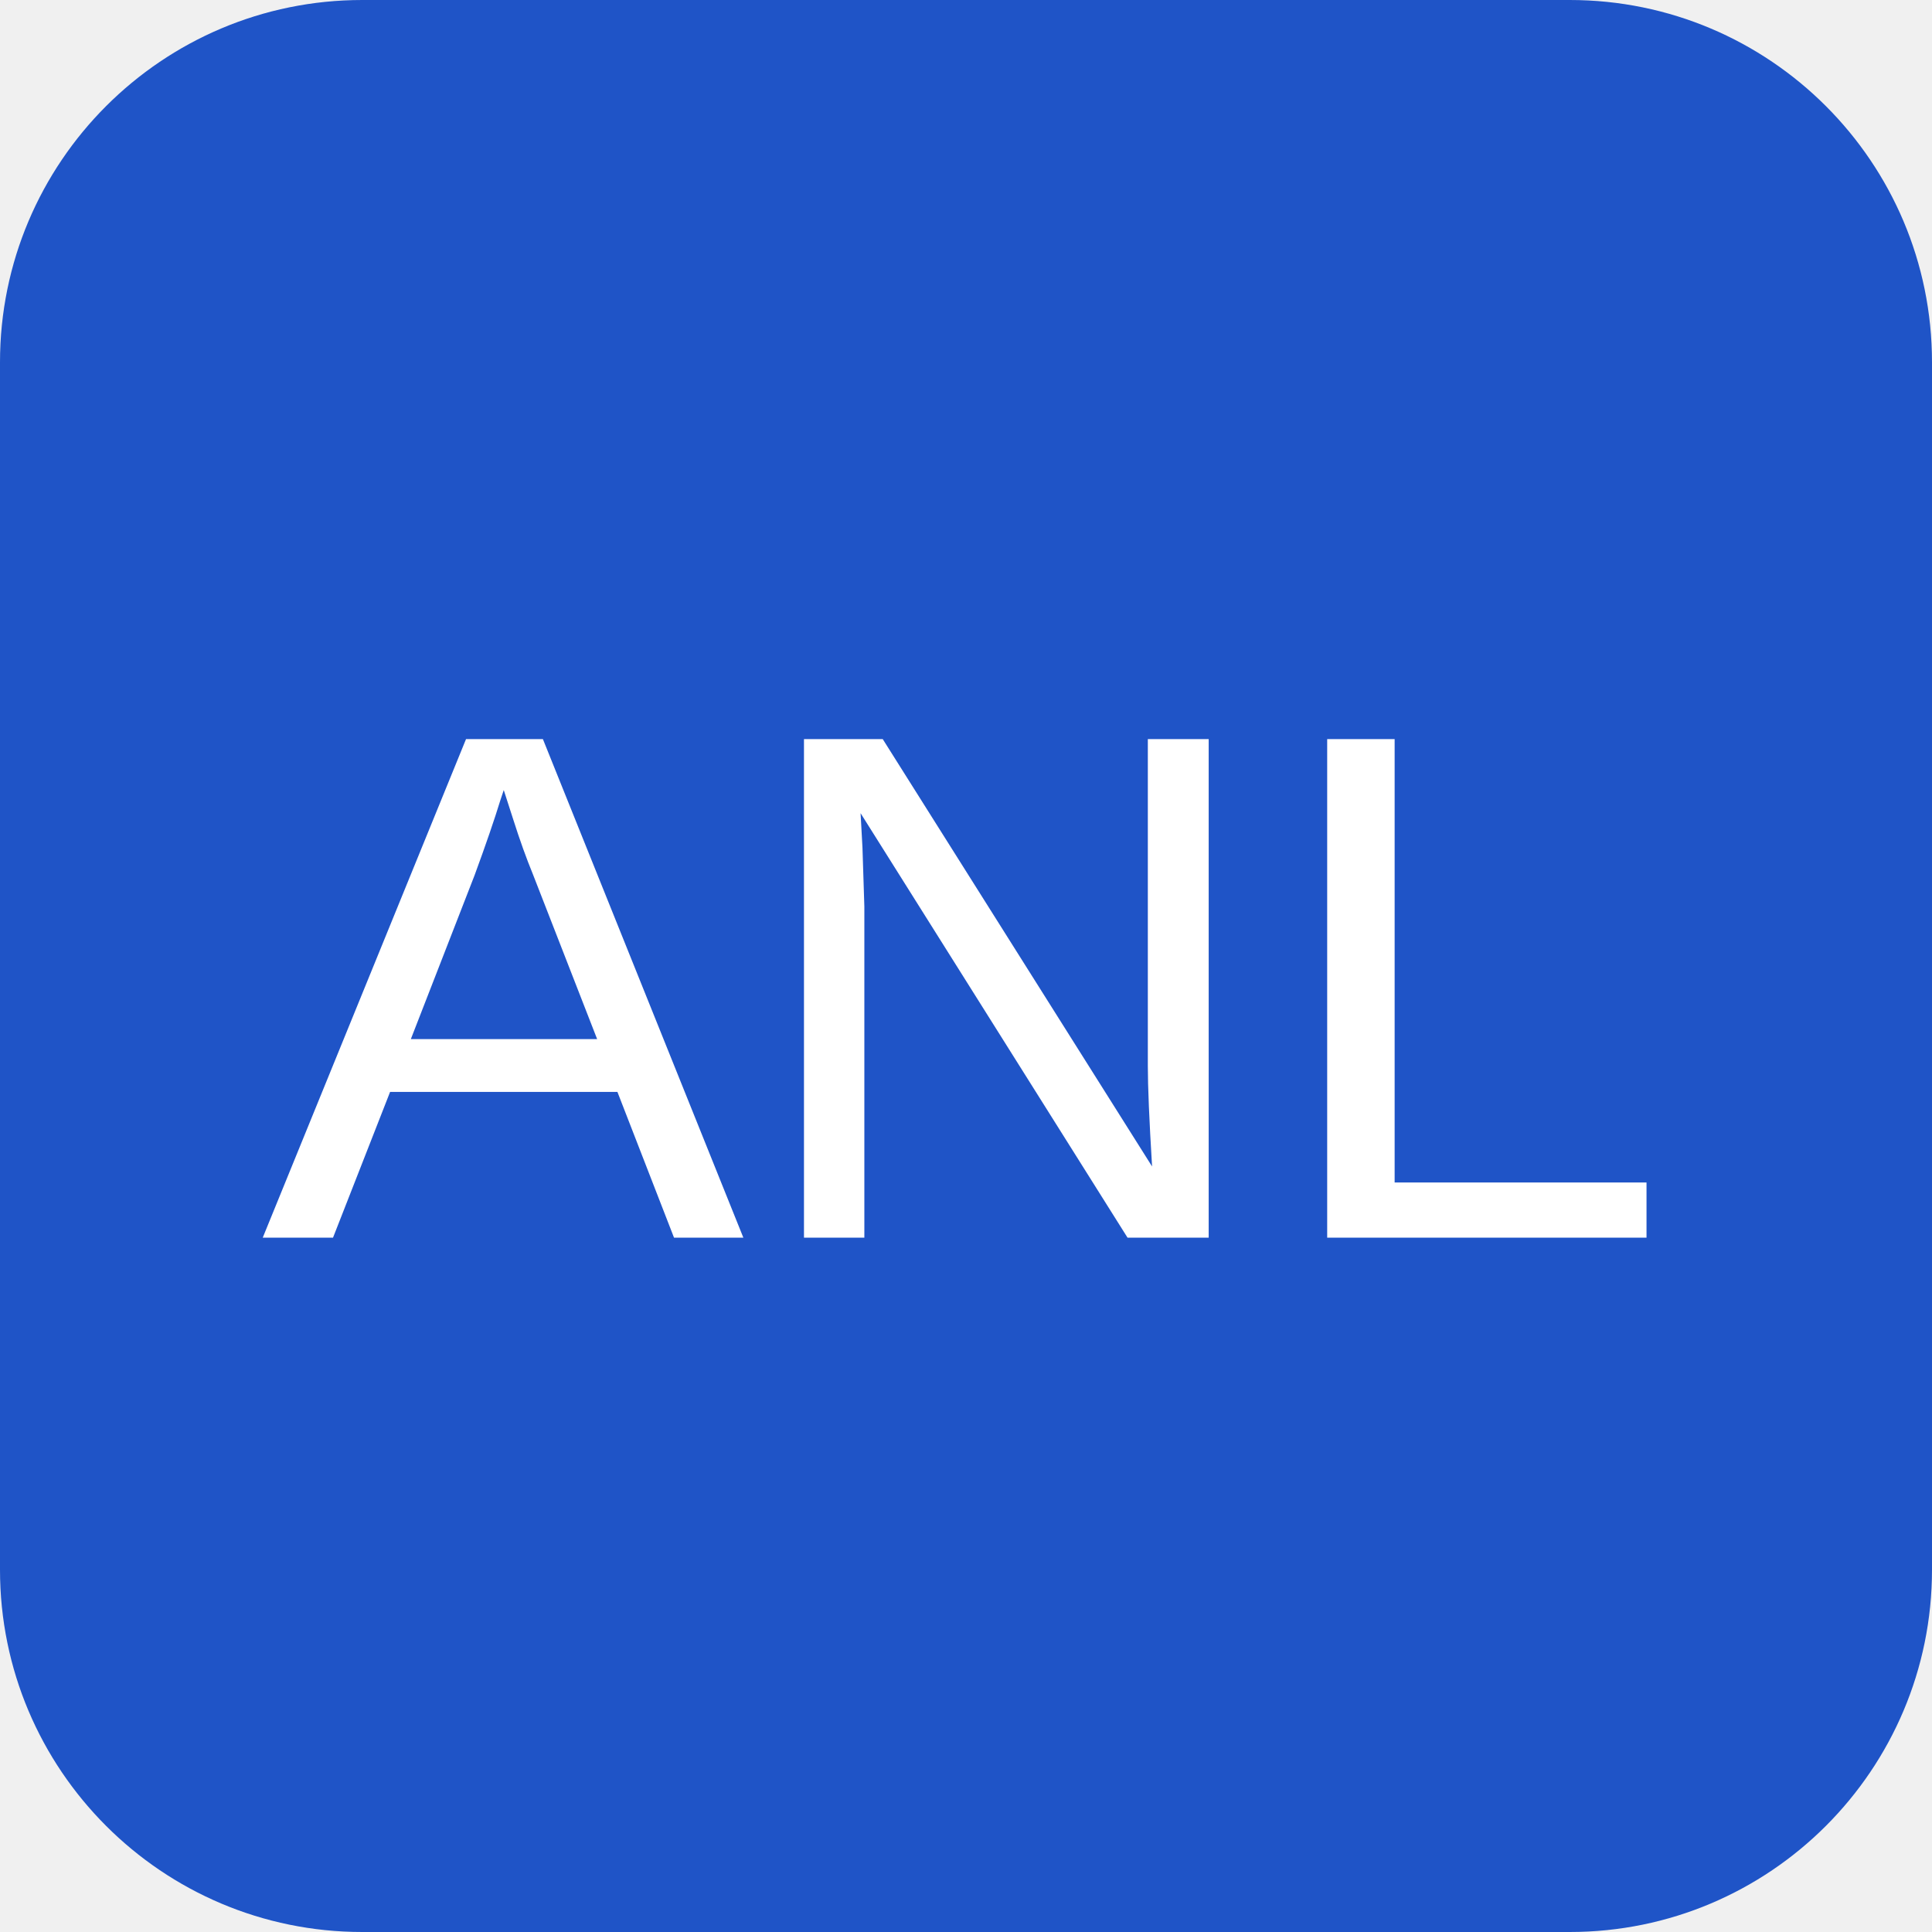
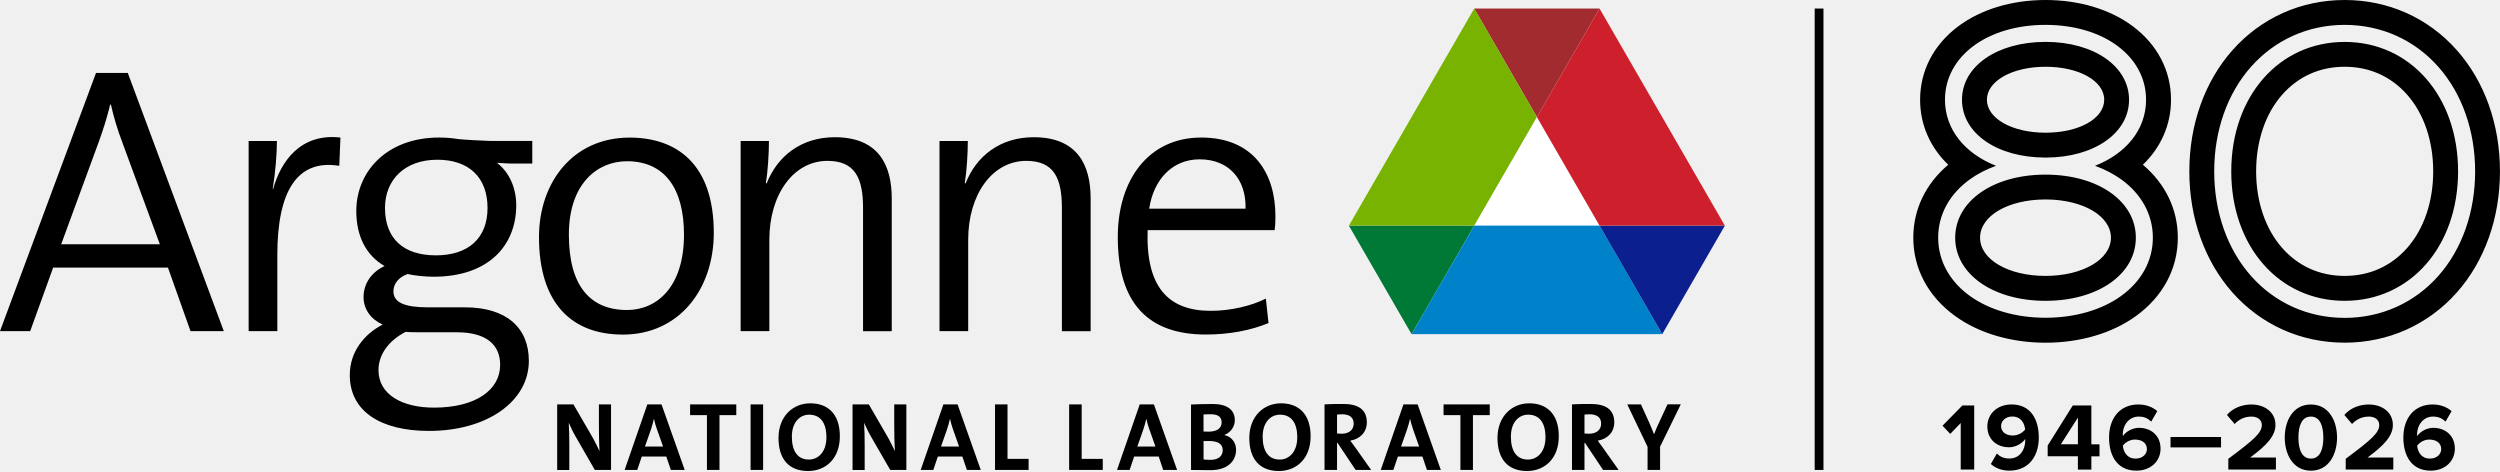
- <svg xmlns="http://www.w3.org/2000/svg" viewBox="0 0 64 64">
-   <rect width="64" height="64" rx="12" fill="#1f54c7" />
-   <text x="32" y="41" text-anchor="middle" font-family="Arial, sans-serif" font-size="24" fill="#fff">ANL</text>
+ <svg xmlns="http://www.w3.org/2000/svg" viewBox="0 0 614.16 115.71">
+   <path d="M445.8 2.1h2.16v113.35h-2.16z" />
+   <path d="m360.19 57.89 17.37-30.07 17.36 30.07h-34.73z" style="fill:#fff" />
+   <path d="M362.16 55.43h-30.79l15.4 26.66 15.39-26.66z" style="fill:#007836" />
+   <path d="M392.95 55.43h-30.79l-15.39 26.66h61.58l-15.39-26.66Z" style="fill:#0082ca" />
+   <path d="M423.74 55.43h-30.79l15.4 26.66 15.39-26.66z" style="fill:#0b1f8f" />
+   <path d="M392.95 55.43h-30.79l15.4-26.67 15.39 26.67z" style="fill:none" />
+   <path d="M392.95 2.1h-30.79l15.4 26.66L392.95 2.1z" style="fill:#a12b2f" />
+   <path d="m392.95 2.1-15.39 26.66 15.39 26.67h30.79L392.95 2.1z" style="fill:#cd202c" />
+   <path d="m362.16 55.43 15.39-26.67L362.16 2.1l-30.79 53.33h30.79Z" style="fill:#77b300" />
+   <path d="m146.13 115.45-4.68-8.13c-.71-1.22-1.25-2.42-1.73-3.46.1 1.38.14 3.91.14 5.85v5.75h-2.98V99.35h4l4.45 7.68c.73 1.24 1.37 2.58 1.96 3.79-.12-1.62-.16-4.48-.16-6.47v-5.01h2.98v16.11h-3.97ZM164.8 115.45l-1.11-3.29h-6.03l-1.11 3.29h-3.1l5.58-16.11h3.48l5.7 16.11h-3.41Zm-3.41-9.97c-.31-.89-.54-1.67-.73-2.58h-.02c-.19.84-.45 1.77-.76 2.7l-1.44 4.1h4.45l-1.49-4.22ZM176.75 101.99v13.46h-3.08v-13.46h-4.14v-2.65h11.35v2.65h-4.14ZM184.39 115.45V99.34h3.08v16.11h-3.08ZM198.51 115.71c-4.87 0-7.26-3.13-7.26-8.11 0-5.32 3.52-8.52 7.81-8.52s7.26 2.58 7.26 8.09-3.48 8.54-7.8 8.54Zm.26-13.84c-2.2 0-4.24 1.77-4.24 5.4 0 3.41 1.32 5.63 4.19 5.63 2.08 0 4.3-1.62 4.3-5.49 0-3.58-1.52-5.54-4.26-5.54ZM218.7 115.45l-4.69-8.13c-.71-1.22-1.25-2.42-1.73-3.46.1 1.38.14 3.91.14 5.85v5.75h-2.98V99.35h4l4.45 7.68c.73 1.24 1.37 2.58 1.96 3.79-.12-1.62-.17-4.48-.17-6.47v-5.01h2.98v16.11h-3.97ZM237.53 115.45l-1.11-3.29h-6.03l-1.11 3.29h-3.1l5.58-16.11h3.48l5.7 16.11h-3.41Zm-3.41-9.97c-.31-.89-.54-1.67-.73-2.58h-.02c-.19.84-.45 1.77-.76 2.7l-1.44 4.1h4.44l-1.49-4.22ZM244.44 115.45V99.34h3.07v13.39h5.18v2.72h-8.25ZM262.65 115.45V99.34h3.08v13.39h5.18v2.72h-8.25ZM285.76 115.45l-1.11-3.29h-6.03l-1.11 3.29h-3.1l5.58-16.11h3.48l5.7 16.11h-3.41Zm-3.41-9.97c-.3-.89-.54-1.67-.73-2.58h-.02c-.18.84-.45 1.77-.76 2.7l-1.44 4.1h4.45l-1.49-4.22ZM297.25 115.5c-.97 0-2.65-.05-4.66-.05V99.37c1.35-.07 3.43-.12 5.39-.12 3.45 0 5.37 1.41 5.37 3.98 0 1.6-1.02 3.01-2.53 3.61v.05c1.89.41 2.84 1.98 2.84 3.61 0 2.34-1.58 5.01-6.41 5.01Zm.21-13.74c-.64 0-1.25.02-1.8.05v4.2c.38.03.75.03 1.26.03 2.1 0 3.19-.86 3.19-2.29 0-1.19-.71-1.98-2.65-1.98Zm-.44 6.58c-.24 0-1.02 0-1.35.02v4.51c.38.05.97.1 1.68.1 2.01 0 3.03-.96 3.03-2.41 0-1.58-1.35-2.22-3.36-2.22ZM314.17 115.71c-4.87 0-7.26-3.13-7.26-8.11 0-5.32 3.53-8.52 7.8-8.52s7.26 2.58 7.26 8.09-3.48 8.54-7.81 8.54Zm.26-13.84c-2.2 0-4.24 1.77-4.24 5.4 0 3.41 1.32 5.63 4.19 5.63 2.08 0 4.31-1.62 4.31-5.49 0-3.58-1.51-5.54-4.26-5.54ZM333.03 115.45l-4.45-6.66h-.12v6.66h-3.07V99.34c1.25-.08 2.74-.1 4.59-.1 3.53 0 5.8 1.24 5.8 4.53 0 2.39-1.66 4.1-4.07 4.48.45.6.9 1.22 1.3 1.77l3.83 5.42h-3.81Zm-3.36-13.67c-.45 0-.9.03-1.21.07v4.65c.21.02.64.05 1.11.05 1.84 0 2.98-.96 2.98-2.46s-.94-2.32-2.88-2.32ZM375.14 115.71c-4.87 0-7.26-3.13-7.26-8.11 0-5.32 3.53-8.52 7.8-8.52s7.26 2.58 7.26 8.09-3.48 8.54-7.81 8.54Zm.26-13.84c-2.2 0-4.23 1.77-4.23 5.4 0 3.41 1.32 5.63 4.19 5.63 2.08 0 4.31-1.62 4.31-5.49 0-3.58-1.51-5.54-4.26-5.54ZM393.82 115.45l-4.45-6.66h-.12v6.66h-3.07V99.34c1.25-.08 2.75-.1 4.59-.1 3.53 0 5.8 1.24 5.8 4.53 0 2.39-1.66 4.1-4.07 4.48.45.6.9 1.22 1.3 1.77l3.83 5.42h-3.81Zm-3.36-13.67c-.45 0-.9.03-1.21.07v4.65c.22.02.64.05 1.11.05 1.84 0 2.98-.96 2.98-2.46s-.94-2.32-2.88-2.32ZM350.55 115.45l-1.11-3.29h-6.03l-1.11 3.29h-3.1l5.58-16.11h3.48l5.7 16.11h-3.41Zm-3.4-9.97c-.31-.89-.54-1.67-.74-2.58h-.02c-.18.84-.45 1.77-.76 2.7l-1.44 4.1h4.44l-1.49-4.22ZM361.85 101.99v13.46h-3.08v-13.46h-4.14v-2.65h11.35v2.65h-4.14ZM407.82 109.74v5.71h-3.07v-5.68l-4.99-10.43h3.36l2.1 4.63c.43.95.78 1.84 1.09 2.67h.05c.33-.93.8-1.96 1.28-2.99l2.01-4.32h3.26l-5.09 10.4ZM46.8 81.34l-5.54-15.6h-28.2l-5.64 15.6H0l23.59-63.43h7.8l23.59 63.43h-8.17ZM30.07 35.01a65.84 65.84 0 0 1-2.82-9.3h-.19c-.75 3.1-1.69 6.11-2.82 9.21l-9.21 25.09h24.24l-9.21-25ZM83.35 40.74c-10.34-1.69-15.22 6.2-15.22 21.9v18.7h-7.05v-46.7h6.95c0 3.1-.37 7.71-1.03 11.75l.09.09c1.88-6.86 6.77-13.81 16.54-12.69l-.28 6.95ZM105.38 105.86c-11.84 0-19.45-4.79-19.45-13.72 0-5.83 3.67-10.15 8.08-12.4-2.91-1.31-4.7-3.76-4.7-6.77 0-3.19 1.88-6.11 5.17-7.61-4.7-2.73-6.95-7.52-6.95-13.53 0-9.77 7.61-18.04 20.3-18.04 1.75 0 3.21.13 4.71.37.76.13 6.97.47 8.04.47h10.18v5.54h-5.57c-.46 0-3.16-.17-3.16-.17s-.04-.08.28.17c2.69 2.17 4.51 5.83 4.51 10.24 0 9.96-6.86 17.57-20.3 17.57-2.16 0-4.7-.28-6.39-.66-2.35.84-3.48 2.54-3.48 4.23 0 2.72 2.63 3.95 8.46 3.95h9.12c10.15 0 15.69 4.98 15.69 13.16 0 9.87-10.15 17.2-24.53 17.2Zm6.86-24.24h-9.58c-.94 0-2.16 0-3.01-.09-4.04 2.07-6.67 5.45-6.67 9.4 0 6.01 5.83 9.21 13.63 9.21 10.24 0 16.26-4.32 16.26-10.52 0-4.98-3.47-7.99-10.62-7.99Zm-4.79-42.38c-8.08 0-12.87 4.98-12.87 11.84 0 7.61 4.61 11.65 12.5 11.65s12.69-4.13 12.69-11.65-4.61-11.84-12.31-11.84ZM152.99 82.19c-12.5 0-20.58-7.61-20.58-23.96 0-13.34 8.27-24.43 22.27-24.43 11.37 0 20.67 6.3 20.67 23.4 0 13.91-8.55 25-22.37 25Zm1.04-42.58c-7.33 0-14.28 5.55-14.28 18.04s5.17 18.51 14.28 18.51c7.33 0 14-5.64 14-18.51 0-11.28-4.7-18.04-14-18.04ZM212.02 81.34V51.08c0-7.33-1.97-11.56-8.74-11.56-8.36 0-14.28 8.27-14.28 19.36v22.46h-7.05v-46.7h6.95c0 3.01-.28 7.52-.75 10.34l.19.1c2.63-6.77 8.55-11.37 16.73-11.37 10.71 0 14 6.77 14 15.04v32.61h-7.05ZM260.87 81.34V51.08c0-7.33-1.97-11.56-8.74-11.56-8.37 0-14.28 8.27-14.28 19.36v22.46h-7.05v-46.7h6.96c0 3.01-.28 7.52-.75 10.34l.19.1c2.63-6.77 8.55-11.37 16.73-11.37 10.71 0 14 6.77 14 15.04v32.61h-7.05ZM313.13 56.53h-31.2c-.47 14 5.08 19.83 15.51 19.83 4.89 0 10.05-1.22 13.53-3.01l.66 6.01c-4.32 1.79-9.59 2.82-15.41 2.82-14.1 0-21.62-7.61-21.62-23.96 0-14 7.52-24.43 20.49-24.43s18.23 8.93 18.23 19.26c0 .85 0 2.07-.19 3.48Zm-18.42-17.39c-6.58 0-11.28 4.79-12.4 12.12h23.68c.19-7.23-4.13-12.12-11.28-12.12ZM481.68 103.92l-2.58 2.67-1.89-2.01 4.89-4.98h2.89v15.74h-3.31v-11.42ZM490.54 111.41c.84.8 1.72 1.23 3.1 1.23 2.56 0 3.89-2.17 3.89-4.44v-.35c-.75 1.06-2.3 2.03-4 2.03-2.79 0-5.31-1.77-5.31-5.12 0-3.07 2.42-5.4 5.96-5.4 4.7 0 6.68 3.68 6.68 8.14 0 4.74-2.63 8.12-7.22 8.12-1.89 0-3.47-.64-4.56-1.63l1.47-2.57Zm3.8-9.09c-1.77 0-2.75 1.23-2.75 2.31 0 1.65 1.42 2.36 2.86 2.36 1.16 0 2.3-.54 3.05-1.46-.14-1.51-.98-3.21-3.17-3.21ZM510.47 112.09h-7.43v-2.64l6.17-9.84h4.56v9.54h2v2.95h-2v3.26h-3.31v-3.26Zm-4.19-2.95h4.19v-6.56l-4.19 6.56ZM525.38 99.37c1.89 0 3.47.66 4.59 1.63l-1.49 2.57c-.84-.8-1.72-1.23-3.1-1.23-2.28 0-3.89 1.96-3.89 4.46 0 .12 0 .21.02.33.72-1.06 2.28-2.03 3.98-2.03 2.79 0 5.28 1.77 5.28 5.12 0 3.07-2.4 5.4-5.94 5.4-4.73 0-6.71-3.68-6.71-8.12 0-4.77 2.65-8.14 7.24-8.14Zm-.84 8.61c-1.16 0-2.28.54-3.03 1.49.14 1.51.98 3.19 3.14 3.19 1.79 0 2.77-1.2 2.77-2.31 0-1.65-1.4-2.36-2.89-2.36ZM597.68 99.37c1.89 0 3.47.66 4.59 1.63l-1.49 2.57c-.84-.8-1.72-1.23-3.1-1.23-2.28 0-3.89 1.96-3.89 4.46 0 .12 0 .21.02.33.72-1.06 2.28-2.03 3.98-2.03 2.79 0 5.28 1.77 5.28 5.12 0 3.07-2.4 5.4-5.94 5.4-4.73 0-6.71-3.68-6.71-8.12 0-4.77 2.65-8.14 7.24-8.14Zm-.84 8.61c-1.16 0-2.28.54-3.03 1.49.14 1.51.98 3.19 3.14 3.19 1.79 0 2.77-1.2 2.77-2.31 0-1.65-1.4-2.36-2.89-2.36ZM533.22 107.36h12.41v2.55h-12.41v-2.55ZM547.43 112.7c6.36-4.74 8.22-6.37 8.22-8.31 0-1.37-1.23-2.05-2.51-2.05-1.77 0-3.12.71-4.17 1.82l-1.89-2.22c1.51-1.77 3.82-2.57 5.98-2.57 3.31 0 5.94 1.89 5.94 5.03 0 2.69-2.19 5.03-6.22 8h6.33v2.95h-11.69v-2.64ZM567.71 99.37c4.42 0 6.42 4.06 6.42 8.12s-2 8.14-6.42 8.14-6.43-4.08-6.43-8.14 1.98-8.12 6.43-8.12Zm0 2.97c-2.24 0-3.07 2.24-3.07 5.15s.84 5.17 3.07 5.17 3.05-2.27 3.05-5.17-.84-5.15-3.05-5.15ZM576.27 112.7c6.36-4.74 8.22-6.37 8.22-8.31 0-1.37-1.23-2.05-2.51-2.05-1.77 0-3.12.71-4.17 1.82l-1.89-2.22c1.51-1.77 3.82-2.57 5.98-2.57 3.31 0 5.94 1.89 5.94 5.03 0 2.69-2.19 5.03-6.22 8h6.33v2.95h-11.69v-2.64ZM576 6.11c8.95 0 17.12 3.65 23 10.29 5.83 6.58 9.05 15.71 9.05 25.7s-3.21 19.12-9.05 25.7c-5.88 6.63-14.05 10.29-23 10.29s-17.12-3.65-23-10.29c-5.83-6.58-9.05-15.71-9.05-25.7s3.21-19.12 9.05-25.7c5.88-6.63 14.05-10.29 23-10.29m0 67.79c16.14 0 27.86-13.37 27.86-31.8S592.14 10.3 576 10.3s-27.86 13.37-27.86 31.8S559.86 73.9 576 73.9M576 0c-10.72 0-20.51 4.38-27.57 12.34-6.83 7.7-10.59 18.26-10.59 29.75s3.76 22.05 10.58 29.75c7.06 7.96 16.85 12.34 27.57 12.34s20.51-4.38 27.57-12.34c6.83-7.7 10.59-18.26 10.59-29.75s-3.76-22.05-10.58-29.75C596.52 4.38 586.72 0 576 0Zm0 67.78c-6.11 0-11.43-2.39-15.39-6.91-4.1-4.68-6.36-11.35-6.36-18.78s2.26-14.1 6.36-18.78c3.96-4.52 9.28-6.91 15.39-6.91s11.43 2.39 15.39 6.91c4.1 4.68 6.36 11.35 6.36 18.78s-2.26 14.1-6.36 18.78c-3.96 4.52-9.28 6.91-15.39 6.91ZM502.51 6.11c14.31 0 24.7 7.73 24.7 18.39 0 7.3-4.87 13.22-12.54 16.23 2.38.86 4.55 1.98 6.44 3.34 5.01 3.62 7.77 8.7 7.77 14.31s-2.76 10.69-7.77 14.31c-4.79 3.46-11.4 5.37-18.6 5.37s-13.8-1.91-18.6-5.37c-5.01-3.62-7.77-8.7-7.77-14.31s2.76-10.69 7.77-14.31c1.89-1.36 4.06-2.48 6.44-3.34-7.66-3.01-12.54-8.94-12.54-16.23 0-10.66 10.39-18.39 24.7-18.39m-.1 32.6h.2c11.84-.03 20.42-6 20.42-14.21s-8.63-14.21-20.52-14.21-20.52 5.98-20.52 14.21 8.58 14.18 20.42 14.21m.1 4.19h-.1c-12.81.03-22.09 6.54-22.09 15.5s9.33 15.5 22.19 15.5 22.19-6.52 22.19-15.5-9.29-15.47-22.09-15.5h-.1m0-42.9c-8.23 0-15.82 2.28-21.37 6.41-6.09 4.53-9.44 10.96-9.44 18.09 0 6.15 2.47 11.7 6.91 15.97-5.55 4.69-8.58 10.98-8.58 17.92 0 7.63 3.66 14.47 10.31 19.27 5.83 4.21 13.7 6.53 22.18 6.53s16.35-2.32 22.18-6.53c6.65-4.8 10.31-11.64 10.31-19.27 0-6.94-3.03-13.23-8.58-17.92 4.44-4.27 6.91-9.82 6.91-15.97 0-7.13-3.35-13.56-9.44-18.09C518.35 2.28 510.76 0 502.53 0Zm-.14 32.6c-8.14-.04-14.26-3.52-14.26-8.1s6.19-8.1 14.41-8.1 14.41 3.48 14.41 8.1-6.13 8.06-14.26 8.1h-.28Zm.14 35.18c-9.17 0-16.08-4.04-16.08-9.39s6.85-9.35 15.93-9.39H502.65c9.09.04 15.93 4.07 15.93 9.39s-6.91 9.39-16.08 9.39Z" />
</svg>
